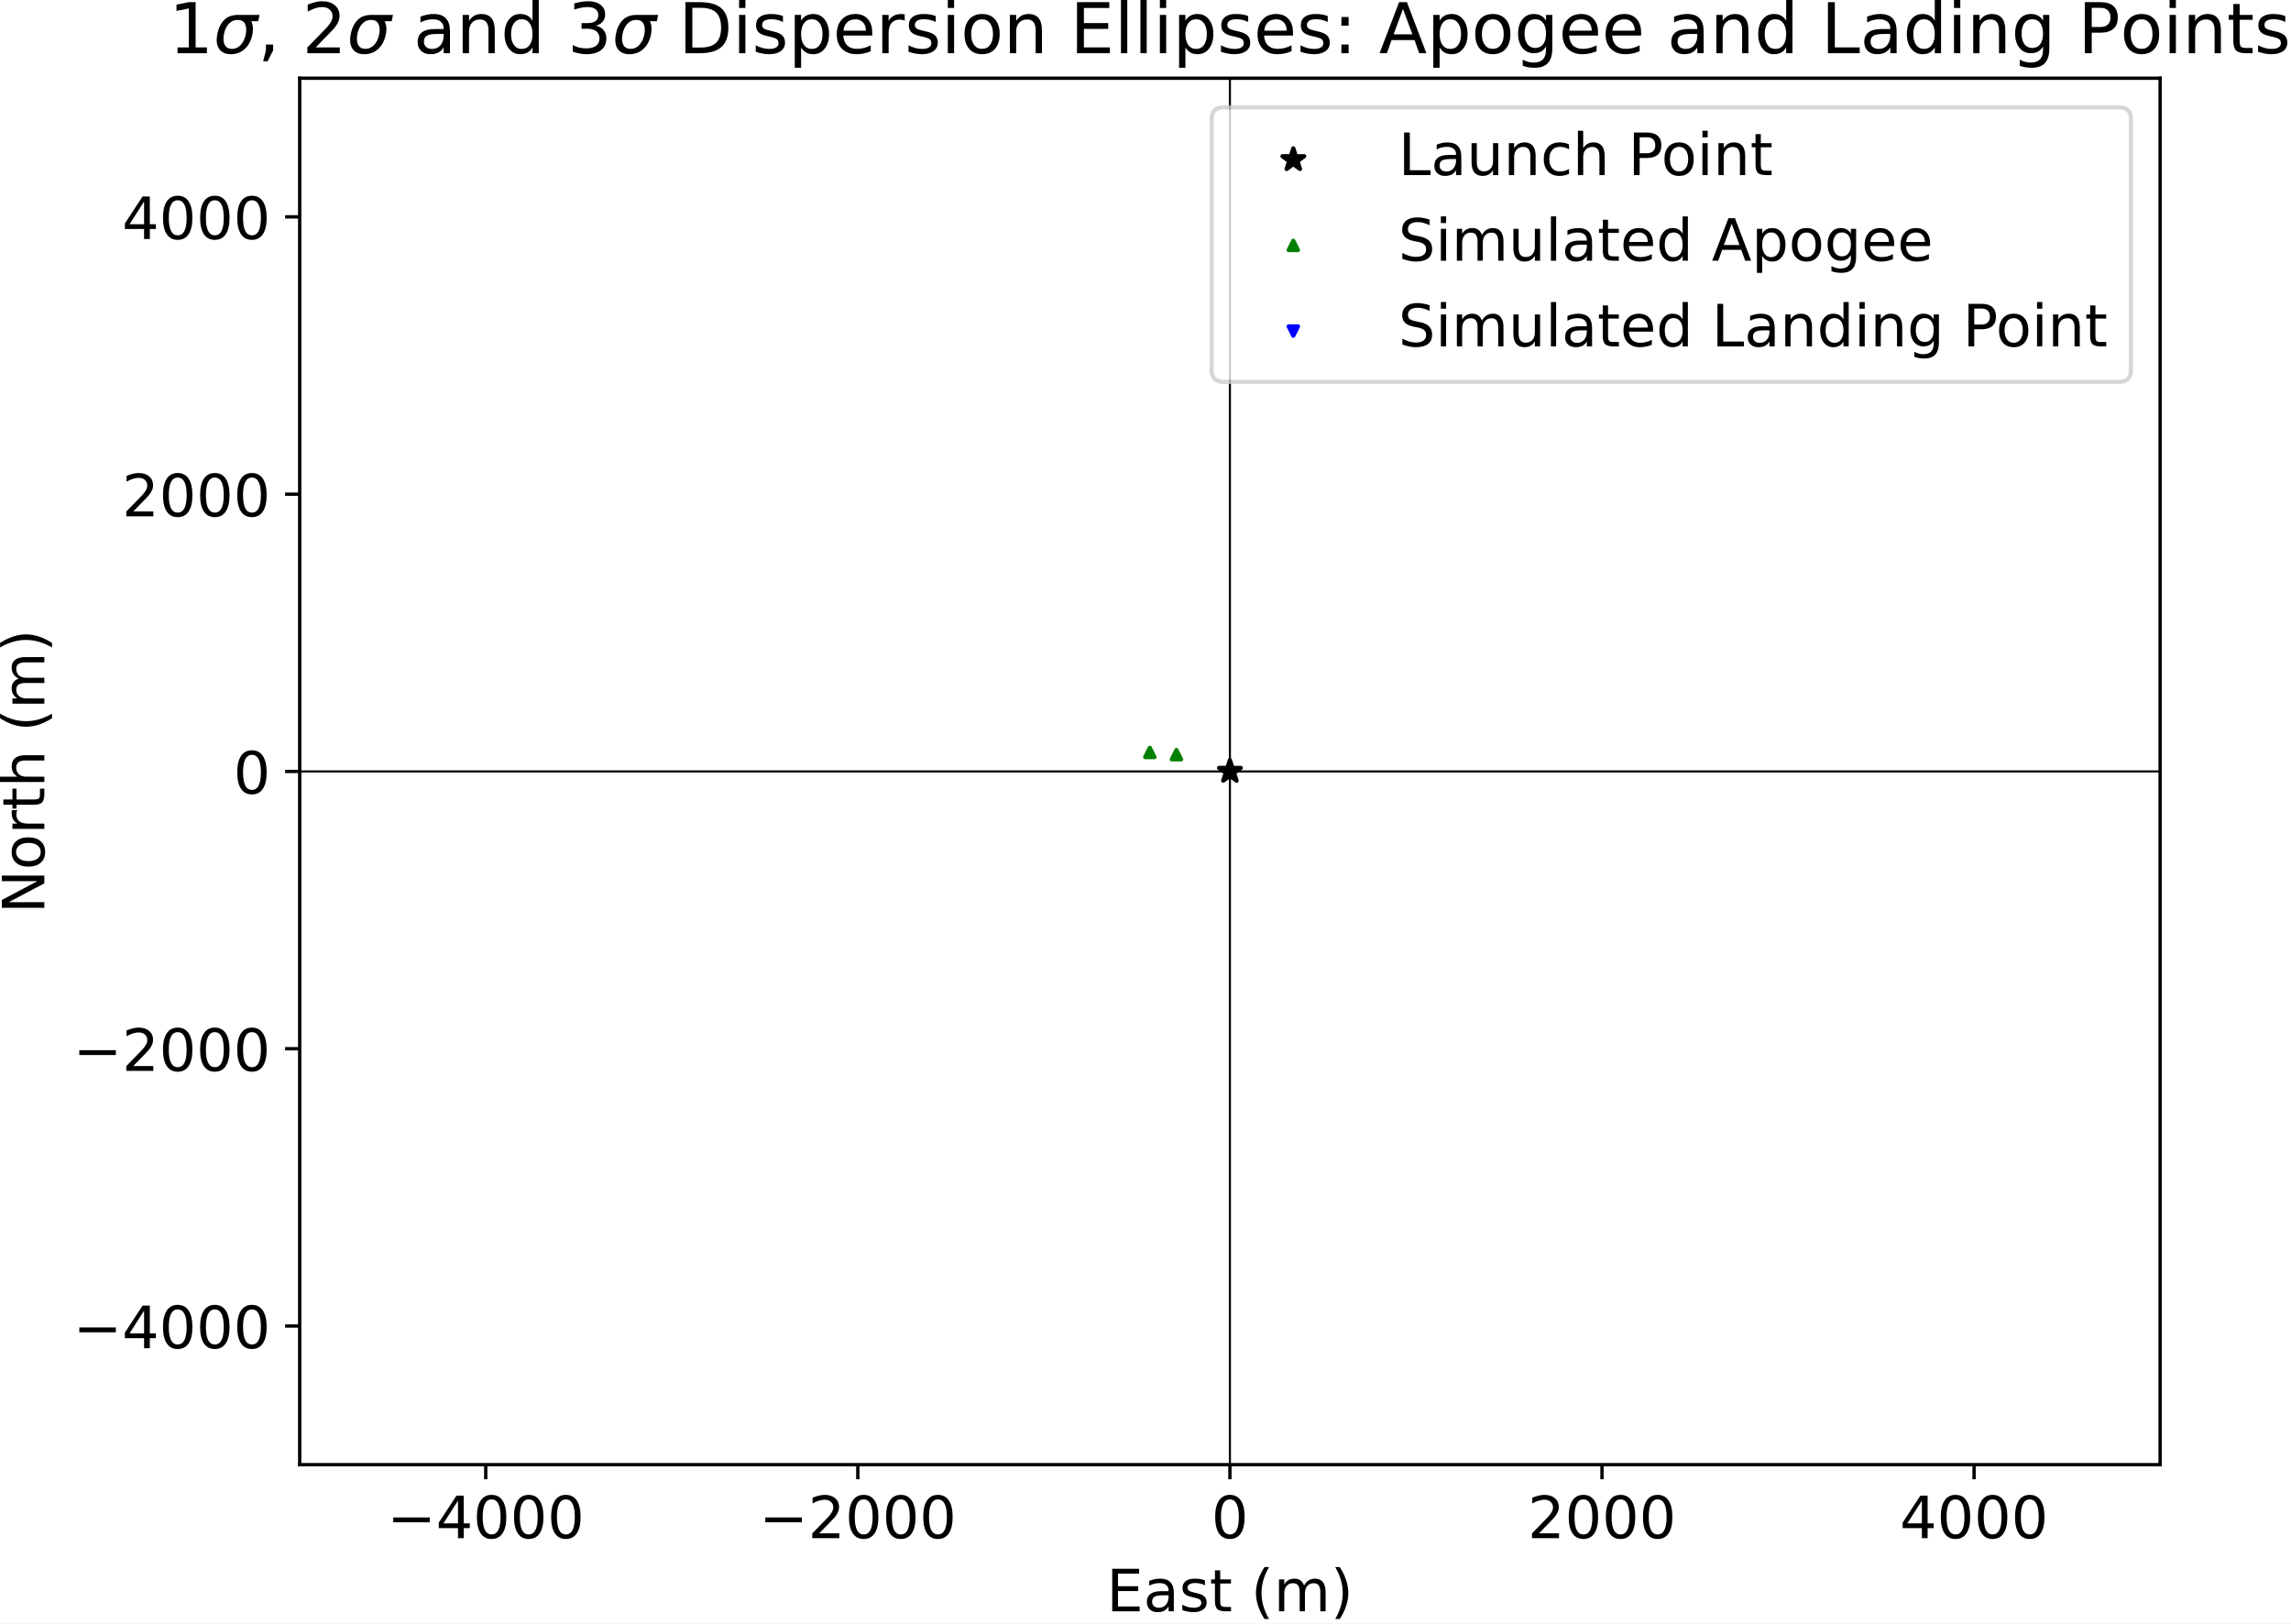
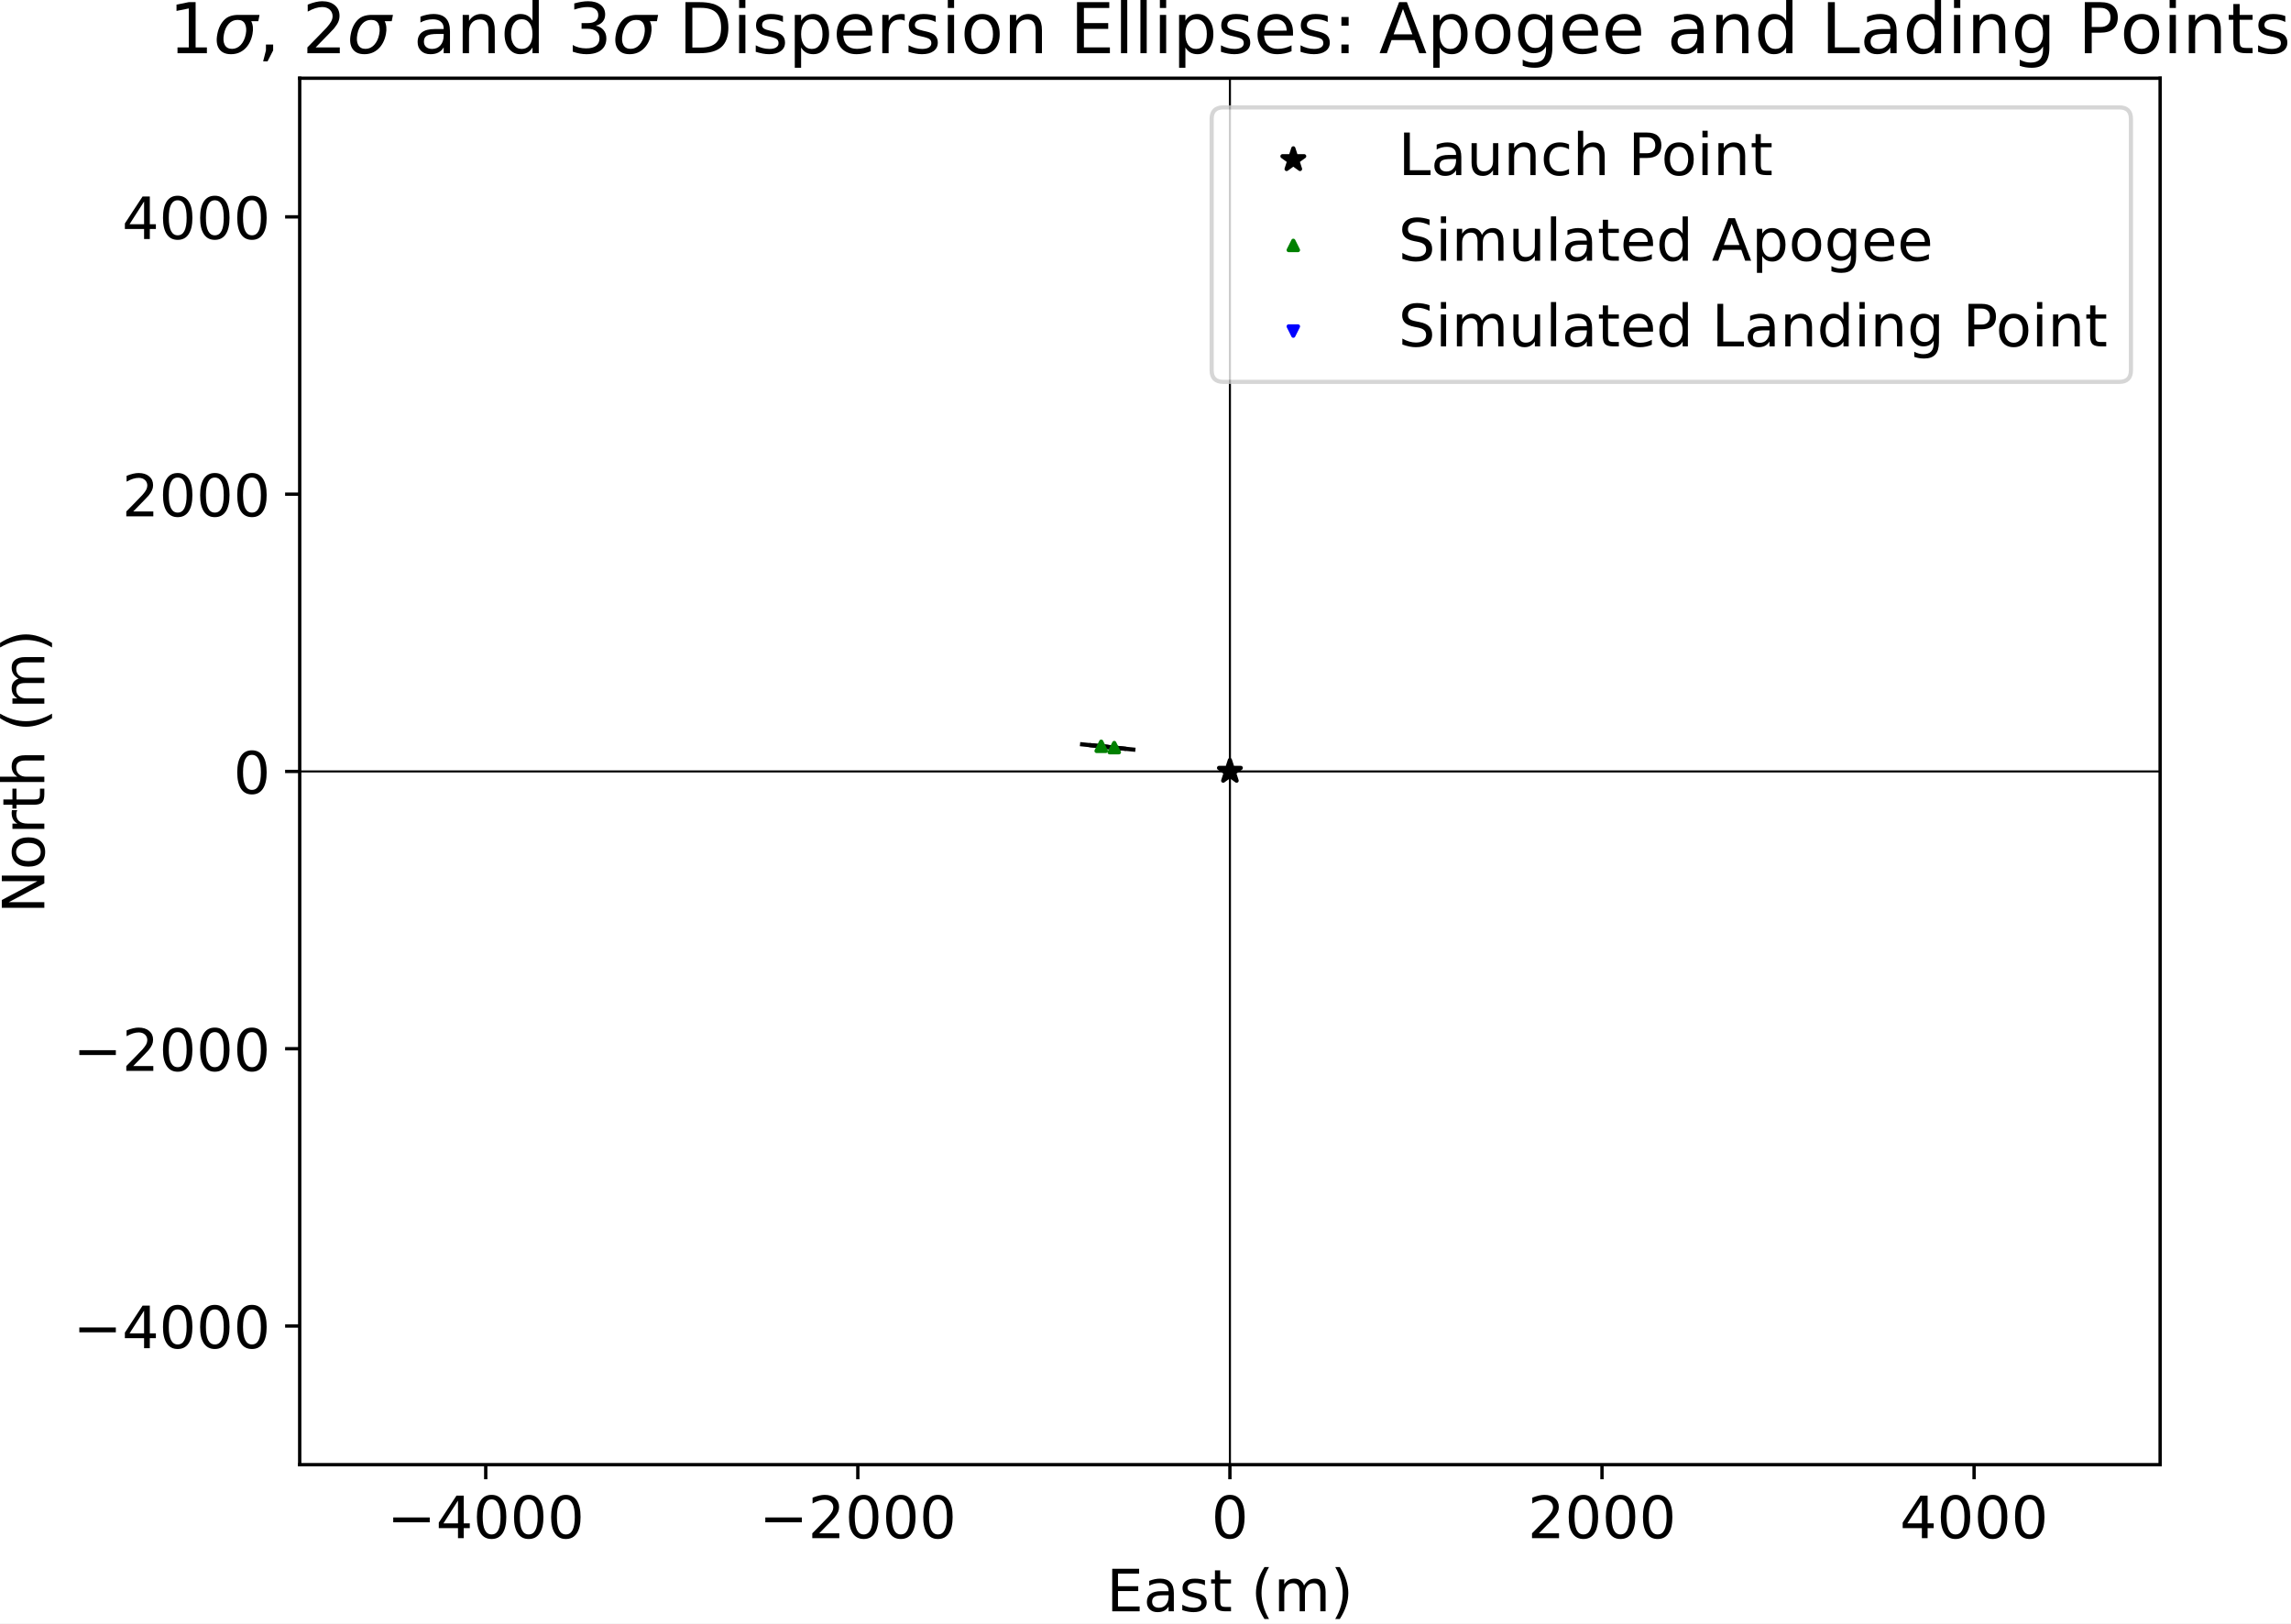
<svg xmlns="http://www.w3.org/2000/svg" xmlns:xlink="http://www.w3.org/1999/xlink" width="549.715pt" height="389.507pt" viewBox="0 0 549.715 389.507" version="1.1">
  <defs>
    <style type="text/css">*{stroke-linejoin: round; stroke-linecap: butt}</style>
  </defs>
  <g id="figure_1">
    <g id="patch_1">
      <path d="M 0 389.507  L 549.715 389.507  L 549.715 0  L 0 0  z " style="fill: #ffffff" />
    </g>
    <g id="axes_1">
      <g id="patch_2">
        <path d="M 71.911 351.408  L 518.311 351.408  L 518.311 18.768  L 71.911 18.768  z " style="fill: #ffffff" />
      </g>
      <g id="patch_3">
-         <path d="M 725.811 51.269  C 719.81 54.492 714.054 57.583 709.811 59.862  C 705.567 62.14 703.183 63.421 703.183 63.421  C 703.183 63.421 705.567 62.14 709.811 59.862  C 714.054 57.583 719.81 54.492 725.811 51.269  C 731.812 48.047 737.568 44.956 741.812 42.677  C 746.055 40.398 748.439 39.118 748.439 39.118  C 748.439 39.118 746.055 40.398 741.812 42.677  C 737.568 44.956 731.812 48.047 725.811 51.269  z " clip-path="url(#p397eb98f40)" style="fill: #0000ff; fill-opacity: 0.2; stroke: #000000; stroke-linejoin: miter" />
+         <path d="M 786.61 3.081  C 785.701 3.119 784.83 3.155 784.187 3.182  C 783.545 3.209 783.184 3.224 783.184 3.224  C 783.184 3.224 783.545 3.209 784.187 3.182  C 784.83 3.155 785.701 3.119 786.61 3.081  C 787.518 3.043 788.389 3.007 789.032 2.98  C 789.674 2.953 790.035 2.938 790.035 2.938  C 790.035 2.938 789.674 2.953 789.032 2.98  C 788.389 3.007 787.518 3.043 786.61 3.081  z " clip-path="url(#pac2e26bdcb)" style="fill: #0000ff; fill-opacity: 0.2; stroke: #000000; stroke-linejoin: miter" />
      </g>
      <g id="patch_4">
-         <path d="M 725.811 51.269  C 713.809 57.715 702.297 63.897 693.81 68.454  C 685.323 73.012 680.555 75.572 680.555 75.572  C 680.555 75.572 685.323 73.012 693.81 68.454  C 702.297 63.897 713.809 57.715 725.811 51.269  C 737.813 44.824 749.325 38.642 757.812 34.085  C 766.299 29.527 771.067 26.966 771.067 26.966  C 771.067 26.966 766.299 29.527 757.812 34.085  C 749.325 38.642 737.813 44.824 725.811 51.269  z " clip-path="url(#p397eb98f40)" style="fill: #0000ff; fill-opacity: 0.2; stroke: #000000; stroke-linejoin: miter" />
+         <path d="M 786.61 3.081  C 784.793 3.157 783.05 3.23 781.765 3.283  C 780.481 3.337 779.759 3.367 779.759 3.367  C 779.759 3.367 780.481 3.337 781.765 3.283  C 783.05 3.23 784.793 3.157 786.61 3.081  C 788.427 3.005 790.169 2.933 791.454 2.879  C 792.739 2.825 793.461 2.795 793.461 2.795  C 793.461 2.795 792.739 2.825 791.454 2.879  C 790.169 2.933 788.427 3.005 786.61 3.081  z " clip-path="url(#pac2e26bdcb)" style="fill: #0000ff; fill-opacity: 0.2; stroke: #000000; stroke-linejoin: miter" />
      </g>
      <g id="patch_5">
-         <path d="M 725.811 51.269  C 707.808 60.937 690.54 70.21 677.81 77.046  C 665.08 83.883 657.927 87.724 657.927 87.724  C 657.927 87.724 665.08 83.883 677.81 77.046  C 690.54 70.21 707.808 60.937 725.811 51.269  C 743.814 41.602 761.082 32.328 773.813 25.492  C 786.543 18.656 793.695 14.815 793.695 14.815  C 793.695 14.815 786.543 18.656 773.813 25.492  C 761.082 32.328 743.814 41.602 725.811 51.269  z " clip-path="url(#p397eb98f40)" style="fill: #0000ff; fill-opacity: 0.2; stroke: #000000; stroke-linejoin: miter" />
+         <path d="M 786.61 3.081  C 783.884 3.195 781.27 3.304 779.343 3.385  C 777.416 3.465 776.333 3.51 776.333 3.51  C 776.333 3.51 777.416 3.465 779.343 3.385  C 781.27 3.304 783.884 3.195 786.61 3.081  C 789.335 2.967 791.949 2.858 793.876 2.778  C 795.803 2.697 796.886 2.652 796.886 2.652  C 796.886 2.652 795.803 2.697 793.876 2.778  C 791.949 2.858 789.335 2.967 786.61 3.081  z " clip-path="url(#pac2e26bdcb)" style="fill: #0000ff; fill-opacity: 0.2; stroke: #000000; stroke-linejoin: miter" />
      </g>
      <g id="patch_6">
-         <path d="M 0 -1  z " clip-path="url(#p397eb98f40)" style="fill: #00ff00; fill-opacity: 0.2; stroke: #000000; stroke-linejoin: miter" />
+         <path d="M 265.794 179.215  C 265.207 179.155 264.644 179.097 264.228 179.054  C 263.813 179.012 263.58 178.988 263.58 178.988  C 263.58 178.988 263.813 179.012 264.228 179.054  C 264.644 179.097 265.207 179.155 265.794 179.215  C 266.381 179.275 266.944 179.332 267.359 179.375  C 267.774 179.417 268.008 179.441 268.008 179.441  C 268.008 179.441 267.774 179.417 267.359 179.375  C 266.944 179.332 266.381 179.275 265.794 179.215  z " clip-path="url(#pac2e26bdcb)" style="fill: #00ff00; fill-opacity: 0.2; stroke: #000000; stroke-linejoin: miter" />
      </g>
      <g id="patch_7">
-         <path d="M 0 -1  z " clip-path="url(#p397eb98f40)" style="fill: #00ff00; fill-opacity: 0.2; stroke: #000000; stroke-linejoin: miter" />
+         <path d="M 265.794 179.215  C 264.62 179.094 263.493 178.979 262.663 178.894  C 261.833 178.809 261.366 178.762 261.366 178.762  C 261.366 178.762 261.833 178.809 262.663 178.894  C 263.493 178.979 264.62 179.094 265.794 179.215  C 266.968 179.335 268.094 179.45 268.925 179.535  C 269.755 179.62 270.222 179.668 270.222 179.668  C 270.222 179.668 269.755 179.62 268.925 179.535  C 268.094 179.45 266.968 179.335 265.794 179.215  z " clip-path="url(#pac2e26bdcb)" style="fill: #00ff00; fill-opacity: 0.2; stroke: #000000; stroke-linejoin: miter" />
      </g>
      <g id="patch_8">
-         <path d="M 0 -1  z " clip-path="url(#p397eb98f40)" style="fill: #00ff00; fill-opacity: 0.2; stroke: #000000; stroke-linejoin: miter" />
+         <path d="M 265.794 179.215  C 264.032 179.034 262.343 178.862 261.098 178.734  C 259.852 178.607 259.152 178.535 259.152 178.535  C 259.152 178.535 259.852 178.607 261.098 178.734  C 262.343 178.862 264.032 179.034 265.794 179.215  C 267.555 179.395 269.245 179.568 270.49 179.695  C 271.736 179.822 272.435 179.894 272.435 179.894  C 272.435 179.894 271.736 179.822 270.49 179.695  C 269.245 179.568 267.555 179.395 265.794 179.215  z " clip-path="url(#pac2e26bdcb)" style="fill: #00ff00; fill-opacity: 0.2; stroke: #000000; stroke-linejoin: miter" />
      </g>
      <g id="PathCollection_1">
        <defs>
-           <path id="m085dc09a74" d="M 0 -2.739  L -0.615 -0.846  L -2.605 -0.846  L -0.995 0.323  L -1.61 2.216  L -0 1.046  L 1.61 2.216  L 0.995 0.323  L 2.605 -0.846  L 0.615 -0.846  z " style="stroke: #000000" />
+           <path id="mc413778fec" d="M 0 -2.739  L -0.615 -0.846  L -2.605 -0.846  L -0.995 0.323  L -1.61 2.216  L -0 1.046  L 1.61 2.216  L 0.995 0.323  L 2.605 -0.846  L 0.615 -0.846  z " style="stroke: #000000" />
        </defs>
-         <g clip-path="url(#p397eb98f40)">
-           <use xlink:href="#m085dc09a74" x="295.111" y="185.088" style="stroke: #000000" />
+         <g clip-path="url(#pac2e26bdcb)">
+           <use xlink:href="#mc413778fec" x="295.111" y="185.088" style="stroke: #000000" />
        </g>
      </g>
      <g id="PathCollection_2">
        <defs>
-           <path id="m8b389395fb" d="M 0 -1.118  L -1.118 1.118  L 1.118 1.118  z " style="stroke: #008000" />
+           <path id="m8a2e9dc324" d="M 0 -1.118  L -1.118 1.118  L 1.118 1.118  z " style="stroke: #008000" />
        </defs>
-         <g clip-path="url(#p397eb98f40)">
-           <use xlink:href="#m8b389395fb" x="282.281" y="181.065" style="fill: #008000; stroke: #008000" />
-           <use xlink:href="#m8b389395fb" x="275.891" y="180.532" style="fill: #008000; stroke: #008000" />
+         <g clip-path="url(#pac2e26bdcb)">
+           <use xlink:href="#m8a2e9dc324" x="267.359" y="179.375" style="fill: #008000; stroke: #008000" />
+           <use xlink:href="#m8a2e9dc324" x="264.228" y="179.054" style="fill: #008000; stroke: #008000" />
        </g>
      </g>
      <g id="PathCollection_3">
        <defs>
-           <path id="me61d8c8ab0" d="M -0 1.118  L 1.118 -1.118  L -1.118 -1.118  z " style="stroke: #0000ff" />
+           <path id="m846c02437a" d="M -0 1.118  L 1.118 -1.118  L -1.118 -1.118  z " style="stroke: #0000ff" />
        </defs>
-         <g clip-path="url(#p397eb98f40)">
-           <use xlink:href="#me61d8c8ab0" x="741.812" y="42.677" style="fill: #0000ff; stroke: #0000ff" />
-           <use xlink:href="#me61d8c8ab0" x="709.811" y="59.862" style="fill: #0000ff; stroke: #0000ff" />
+         <g clip-path="url(#pac2e26bdcb)">
+           <use xlink:href="#m846c02437a" x="789.032" y="2.98" style="fill: #0000ff; stroke: #0000ff" />
+           <use xlink:href="#m846c02437a" x="784.187" y="3.182" style="fill: #0000ff; stroke: #0000ff" />
        </g>
      </g>
      <g id="matplotlib.axis_1">
        <g id="xtick_1">
          <g id="line2d_1">
            <defs>
-               <path id="md19df96b49" d="M 0 0  L 0 3.5  " style="stroke: #000000; stroke-width: 0.8" />
-             </defs>
-             <g>
-               <use xlink:href="#md19df96b49" x="116.551" y="351.408" style="stroke: #000000; stroke-width: 0.8" />
+               <path id="m338340bf20" d="M 0 0  L 0 3.5  " style="stroke: #000000; stroke-width: 0.8" />
+             </defs>
+             <g>
+               <use xlink:href="#m338340bf20" x="116.551" y="351.408" style="stroke: #000000; stroke-width: 0.8" />
            </g>
          </g>
          <g id="text_1">
            <g transform="translate(92.87016 369.0458) scale(0.14 -0.14)">
              <defs>
                <path id="DejaVuSans-2212" d="M 678 2272  L 4684 2272  L 4684 1741  L 678 1741  L 678 2272  z " transform="scale(0.015625)" />
                <path id="DejaVuSans-34" d="M 2419 4116  L 825 1625  L 2419 1625  L 2419 4116  z M 2253 4666  L 3047 4666  L 3047 1625  L 3713 1625  L 3713 1100  L 3047 1100  L 3047 0  L 2419 0  L 2419 1100  L 313 1100  L 313 1709  L 2253 4666  z " transform="scale(0.015625)" />
                <path id="DejaVuSans-30" d="M 2034 4250  Q 1547 4250 1301 3770  Q 1056 3291 1056 2328  Q 1056 1369 1301 889  Q 1547 409 2034 409  Q 2525 409 2770 889  Q 3016 1369 3016 2328  Q 3016 3291 2770 3770  Q 2525 4250 2034 4250  z M 2034 4750  Q 2819 4750 3233 4129  Q 3647 3509 3647 2328  Q 3647 1150 3233 529  Q 2819 -91 2034 -91  Q 1250 -91 836 529  Q 422 1150 422 2328  Q 422 3509 836 4129  Q 1250 4750 2034 4750  z " transform="scale(0.015625)" />
              </defs>
              <use xlink:href="#DejaVuSans-2212" />
              <use xlink:href="#DejaVuSans-34" x="83.789" />
              <use xlink:href="#DejaVuSans-30" x="147.412" />
              <use xlink:href="#DejaVuSans-30" x="211.035" />
              <use xlink:href="#DejaVuSans-30" x="274.658" />
            </g>
          </g>
        </g>
        <g id="xtick_2">
          <g id="line2d_2">
            <g>
-               <use xlink:href="#md19df96b49" x="205.831" y="351.408" style="stroke: #000000; stroke-width: 0.8" />
+               <use xlink:href="#m338340bf20" x="205.831" y="351.408" style="stroke: #000000; stroke-width: 0.8" />
            </g>
          </g>
          <g id="text_2">
            <g transform="translate(182.1502 369.0458) scale(0.14 -0.14)">
              <defs>
                <path id="DejaVuSans-32" d="M 1228 531  L 3431 531  L 3431 0  L 469 0  L 469 531  Q 828 903 1448 1529  Q 2069 2156 2228 2338  Q 2531 2678 2651 2914  Q 2772 3150 2772 3378  Q 2772 3750 2511 3984  Q 2250 4219 1831 4219  Q 1534 4219 1204 4116  Q 875 4013 500 3803  L 500 4441  Q 881 4594 1212 4672  Q 1544 4750 1819 4750  Q 2544 4750 2975 4387  Q 3406 4025 3406 3419  Q 3406 3131 3298 2873  Q 3191 2616 2906 2266  Q 2828 2175 2409 1742  Q 1991 1309 1228 531  z " transform="scale(0.015625)" />
              </defs>
              <use xlink:href="#DejaVuSans-2212" />
              <use xlink:href="#DejaVuSans-32" x="83.789" />
              <use xlink:href="#DejaVuSans-30" x="147.412" />
              <use xlink:href="#DejaVuSans-30" x="211.035" />
              <use xlink:href="#DejaVuSans-30" x="274.658" />
            </g>
          </g>
        </g>
        <g id="xtick_3">
          <g id="line2d_3">
            <g>
-               <use xlink:href="#md19df96b49" x="295.111" y="351.408" style="stroke: #000000; stroke-width: 0.8" />
+               <use xlink:href="#m338340bf20" x="295.111" y="351.408" style="stroke: #000000; stroke-width: 0.8" />
            </g>
          </g>
          <g id="text_3">
            <g transform="translate(290.6572 369.0458) scale(0.14 -0.14)">
              <use xlink:href="#DejaVuSans-30" />
            </g>
          </g>
        </g>
        <g id="xtick_4">
          <g id="line2d_4">
            <g>
-               <use xlink:href="#md19df96b49" x="384.391" y="351.408" style="stroke: #000000; stroke-width: 0.8" />
+               <use xlink:href="#m338340bf20" x="384.391" y="351.408" style="stroke: #000000; stroke-width: 0.8" />
            </g>
          </g>
          <g id="text_4">
            <g transform="translate(366.5759 369.0458) scale(0.14 -0.14)">
              <use xlink:href="#DejaVuSans-32" />
              <use xlink:href="#DejaVuSans-30" x="63.623" />
              <use xlink:href="#DejaVuSans-30" x="127.246" />
              <use xlink:href="#DejaVuSans-30" x="190.869" />
            </g>
          </g>
        </g>
        <g id="xtick_5">
          <g id="line2d_5">
            <g>
-               <use xlink:href="#md19df96b49" x="473.671" y="351.408" style="stroke: #000000; stroke-width: 0.8" />
+               <use xlink:href="#m338340bf20" x="473.671" y="351.408" style="stroke: #000000; stroke-width: 0.8" />
            </g>
          </g>
          <g id="text_5">
            <g transform="translate(455.8559 369.0458) scale(0.14 -0.14)">
              <use xlink:href="#DejaVuSans-34" />
              <use xlink:href="#DejaVuSans-30" x="63.623" />
              <use xlink:href="#DejaVuSans-30" x="127.246" />
              <use xlink:href="#DejaVuSans-30" x="190.869" />
            </g>
          </g>
        </g>
        <g id="text_6">
          <g transform="translate(265.502 386.5952) scale(0.14 -0.14)">
            <defs>
              <path id="DejaVuSans-45" d="M 628 4666  L 3578 4666  L 3578 4134  L 1259 4134  L 1259 2753  L 3481 2753  L 3481 2222  L 1259 2222  L 1259 531  L 3634 531  L 3634 0  L 628 0  L 628 4666  z " transform="scale(0.015625)" />
              <path id="DejaVuSans-61" d="M 2194 1759  Q 1497 1759 1228 1600  Q 959 1441 959 1056  Q 959 750 1161 570  Q 1363 391 1709 391  Q 2188 391 2477 730  Q 2766 1069 2766 1631  L 2766 1759  L 2194 1759  z M 3341 1997  L 3341 0  L 2766 0  L 2766 531  Q 2569 213 2275 61  Q 1981 -91 1556 -91  Q 1019 -91 701 211  Q 384 513 384 1019  Q 384 1609 779 1909  Q 1175 2209 1959 2209  L 2766 2209  L 2766 2266  Q 2766 2663 2505 2880  Q 2244 3097 1772 3097  Q 1472 3097 1187 3025  Q 903 2953 641 2809  L 641 3341  Q 956 3463 1253 3523  Q 1550 3584 1831 3584  Q 2591 3584 2966 3190  Q 3341 2797 3341 1997  z " transform="scale(0.015625)" />
              <path id="DejaVuSans-73" d="M 2834 3397  L 2834 2853  Q 2591 2978 2328 3040  Q 2066 3103 1784 3103  Q 1356 3103 1142 2972  Q 928 2841 928 2578  Q 928 2378 1081 2264  Q 1234 2150 1697 2047  L 1894 2003  Q 2506 1872 2764 1633  Q 3022 1394 3022 966  Q 3022 478 2636 193  Q 2250 -91 1575 -91  Q 1294 -91 989 -36  Q 684 19 347 128  L 347 722  Q 666 556 975 473  Q 1284 391 1588 391  Q 1994 391 2212 530  Q 2431 669 2431 922  Q 2431 1156 2273 1281  Q 2116 1406 1581 1522  L 1381 1569  Q 847 1681 609 1914  Q 372 2147 372 2553  Q 372 3047 722 3315  Q 1072 3584 1716 3584  Q 2034 3584 2315 3537  Q 2597 3491 2834 3397  z " transform="scale(0.015625)" />
              <path id="DejaVuSans-74" d="M 1172 4494  L 1172 3500  L 2356 3500  L 2356 3053  L 1172 3053  L 1172 1153  Q 1172 725 1289 603  Q 1406 481 1766 481  L 2356 481  L 2356 0  L 1766 0  Q 1100 0 847 248  Q 594 497 594 1153  L 594 3053  L 172 3053  L 172 3500  L 594 3500  L 594 4494  L 1172 4494  z " transform="scale(0.015625)" />
              <path id="DejaVuSans-20" transform="scale(0.015625)" />
              <path id="DejaVuSans-28" d="M 1984 4856  Q 1566 4138 1362 3434  Q 1159 2731 1159 2009  Q 1159 1288 1364 580  Q 1569 -128 1984 -844  L 1484 -844  Q 1016 -109 783 600  Q 550 1309 550 2009  Q 550 2706 781 3412  Q 1013 4119 1484 4856  L 1984 4856  z " transform="scale(0.015625)" />
              <path id="DejaVuSans-6d" d="M 3328 2828  Q 3544 3216 3844 3400  Q 4144 3584 4550 3584  Q 5097 3584 5394 3201  Q 5691 2819 5691 2113  L 5691 0  L 5113 0  L 5113 2094  Q 5113 2597 4934 2840  Q 4756 3084 4391 3084  Q 3944 3084 3684 2787  Q 3425 2491 3425 1978  L 3425 0  L 2847 0  L 2847 2094  Q 2847 2600 2669 2842  Q 2491 3084 2119 3084  Q 1678 3084 1418 2786  Q 1159 2488 1159 1978  L 1159 0  L 581 0  L 581 3500  L 1159 3500  L 1159 2956  Q 1356 3278 1631 3431  Q 1906 3584 2284 3584  Q 2666 3584 2933 3390  Q 3200 3197 3328 2828  z " transform="scale(0.015625)" />
              <path id="DejaVuSans-29" d="M 513 4856  L 1013 4856  Q 1481 4119 1714 3412  Q 1947 2706 1947 2009  Q 1947 1309 1714 600  Q 1481 -109 1013 -844  L 513 -844  Q 928 -128 1133 580  Q 1338 1288 1338 2009  Q 1338 2731 1133 3434  Q 928 4138 513 4856  z " transform="scale(0.015625)" />
            </defs>
            <use xlink:href="#DejaVuSans-45" />
            <use xlink:href="#DejaVuSans-61" x="63.184" />
            <use xlink:href="#DejaVuSans-73" x="124.463" />
            <use xlink:href="#DejaVuSans-74" x="176.562" />
            <use xlink:href="#DejaVuSans-20" x="215.771" />
            <use xlink:href="#DejaVuSans-28" x="247.559" />
            <use xlink:href="#DejaVuSans-6d" x="286.572" />
            <use xlink:href="#DejaVuSans-29" x="383.984" />
          </g>
        </g>
      </g>
      <g id="matplotlib.axis_2">
        <g id="ytick_1">
          <g id="line2d_6">
            <defs>
-               <path id="m7188778872" d="M 0 0  L -3.5 0  " style="stroke: #000000; stroke-width: 0.8" />
-             </defs>
-             <g>
-               <use xlink:href="#m7188778872" x="71.911" y="318.144" style="stroke: #000000; stroke-width: 0.8" />
+               <path id="mcf2bf1abf1" d="M 0 0  L -3.5 0  " style="stroke: #000000; stroke-width: 0.8" />
+             </defs>
+             <g>
+               <use xlink:href="#mcf2bf1abf1" x="71.911" y="318.144" style="stroke: #000000; stroke-width: 0.8" />
            </g>
          </g>
          <g id="text_7">
            <g transform="translate(17.54938 323.4629) scale(0.14 -0.14)">
              <use xlink:href="#DejaVuSans-2212" />
              <use xlink:href="#DejaVuSans-34" x="83.789" />
              <use xlink:href="#DejaVuSans-30" x="147.412" />
              <use xlink:href="#DejaVuSans-30" x="211.035" />
              <use xlink:href="#DejaVuSans-30" x="274.658" />
            </g>
          </g>
        </g>
        <g id="ytick_2">
          <g id="line2d_7">
            <g>
-               <use xlink:href="#m7188778872" x="71.911" y="251.616" style="stroke: #000000; stroke-width: 0.8" />
+               <use xlink:href="#mcf2bf1abf1" x="71.911" y="251.616" style="stroke: #000000; stroke-width: 0.8" />
            </g>
          </g>
          <g id="text_8">
            <g transform="translate(17.54938 256.9349) scale(0.14 -0.14)">
              <use xlink:href="#DejaVuSans-2212" />
              <use xlink:href="#DejaVuSans-32" x="83.789" />
              <use xlink:href="#DejaVuSans-30" x="147.412" />
              <use xlink:href="#DejaVuSans-30" x="211.035" />
              <use xlink:href="#DejaVuSans-30" x="274.658" />
            </g>
          </g>
        </g>
        <g id="ytick_3">
          <g id="line2d_8">
            <g>
-               <use xlink:href="#m7188778872" x="71.911" y="185.088" style="stroke: #000000; stroke-width: 0.8" />
+               <use xlink:href="#mcf2bf1abf1" x="71.911" y="185.088" style="stroke: #000000; stroke-width: 0.8" />
            </g>
          </g>
          <g id="text_9">
            <g transform="translate(56.00344 190.4069) scale(0.14 -0.14)">
              <use xlink:href="#DejaVuSans-30" />
            </g>
          </g>
        </g>
        <g id="ytick_4">
          <g id="line2d_9">
            <g>
-               <use xlink:href="#m7188778872" x="71.911" y="118.56" style="stroke: #000000; stroke-width: 0.8" />
+               <use xlink:href="#mcf2bf1abf1" x="71.911" y="118.56" style="stroke: #000000; stroke-width: 0.8" />
            </g>
          </g>
          <g id="text_10">
            <g transform="translate(29.28094 123.8789) scale(0.14 -0.14)">
              <use xlink:href="#DejaVuSans-32" />
              <use xlink:href="#DejaVuSans-30" x="63.623" />
              <use xlink:href="#DejaVuSans-30" x="127.246" />
              <use xlink:href="#DejaVuSans-30" x="190.869" />
            </g>
          </g>
        </g>
        <g id="ytick_5">
          <g id="line2d_10">
            <g>
-               <use xlink:href="#m7188778872" x="71.911" y="52.032" style="stroke: #000000; stroke-width: 0.8" />
+               <use xlink:href="#mcf2bf1abf1" x="71.911" y="52.032" style="stroke: #000000; stroke-width: 0.8" />
            </g>
          </g>
          <g id="text_11">
            <g transform="translate(29.28094 57.35091) scale(0.14 -0.14)">
              <use xlink:href="#DejaVuSans-34" />
              <use xlink:href="#DejaVuSans-30" x="63.623" />
              <use xlink:href="#DejaVuSans-30" x="127.246" />
              <use xlink:href="#DejaVuSans-30" x="190.869" />
            </g>
          </g>
        </g>
        <g id="text_12">
          <g transform="translate(10.63781 219.1714) rotate(-90) scale(0.14 -0.14)">
            <defs>
              <path id="DejaVuSans-4e" d="M 628 4666  L 1478 4666  L 3547 763  L 3547 4666  L 4159 4666  L 4159 0  L 3309 0  L 1241 3903  L 1241 0  L 628 0  L 628 4666  z " transform="scale(0.015625)" />
              <path id="DejaVuSans-6f" d="M 1959 3097  Q 1497 3097 1228 2736  Q 959 2375 959 1747  Q 959 1119 1226 758  Q 1494 397 1959 397  Q 2419 397 2687 759  Q 2956 1122 2956 1747  Q 2956 2369 2687 2733  Q 2419 3097 1959 3097  z M 1959 3584  Q 2709 3584 3137 3096  Q 3566 2609 3566 1747  Q 3566 888 3137 398  Q 2709 -91 1959 -91  Q 1206 -91 779 398  Q 353 888 353 1747  Q 353 2609 779 3096  Q 1206 3584 1959 3584  z " transform="scale(0.015625)" />
              <path id="DejaVuSans-72" d="M 2631 2963  Q 2534 3019 2420 3045  Q 2306 3072 2169 3072  Q 1681 3072 1420 2755  Q 1159 2438 1159 1844  L 1159 0  L 581 0  L 581 3500  L 1159 3500  L 1159 2956  Q 1341 3275 1631 3429  Q 1922 3584 2338 3584  Q 2397 3584 2469 3576  Q 2541 3569 2628 3553  L 2631 2963  z " transform="scale(0.015625)" />
              <path id="DejaVuSans-68" d="M 3513 2113  L 3513 0  L 2938 0  L 2938 2094  Q 2938 2591 2744 2837  Q 2550 3084 2163 3084  Q 1697 3084 1428 2787  Q 1159 2491 1159 1978  L 1159 0  L 581 0  L 581 4863  L 1159 4863  L 1159 2956  Q 1366 3272 1645 3428  Q 1925 3584 2291 3584  Q 2894 3584 3203 3211  Q 3513 2838 3513 2113  z " transform="scale(0.015625)" />
            </defs>
            <use xlink:href="#DejaVuSans-4e" />
            <use xlink:href="#DejaVuSans-6f" x="74.805" />
            <use xlink:href="#DejaVuSans-72" x="135.986" />
            <use xlink:href="#DejaVuSans-74" x="177.1" />
            <use xlink:href="#DejaVuSans-68" x="216.309" />
            <use xlink:href="#DejaVuSans-20" x="279.688" />
            <use xlink:href="#DejaVuSans-28" x="311.475" />
            <use xlink:href="#DejaVuSans-6d" x="350.488" />
            <use xlink:href="#DejaVuSans-29" x="447.9" />
          </g>
        </g>
      </g>
      <g id="line2d_11">
-         <path d="M 71.911 185.088  L 518.311 185.088  " clip-path="url(#p397eb98f40)" style="fill: none; stroke: #000000; stroke-width: 0.5; stroke-linecap: square" />
+         <path d="M 71.911 185.088  L 518.311 185.088  " clip-path="url(#pac2e26bdcb)" style="fill: none; stroke: #000000; stroke-width: 0.5; stroke-linecap: square" />
      </g>
      <g id="line2d_12">
-         <path d="M 295.111 351.408  L 295.111 18.768  " clip-path="url(#p397eb98f40)" style="fill: none; stroke: #000000; stroke-width: 0.5; stroke-linecap: square" />
+         <path d="M 295.111 351.408  L 295.111 18.768  " clip-path="url(#pac2e26bdcb)" style="fill: none; stroke: #000000; stroke-width: 0.5; stroke-linecap: square" />
      </g>
      <g id="patch_9">
        <path d="M 71.911 351.408  L 71.911 18.768  " style="fill: none; stroke: #000000; stroke-width: 0.8; stroke-linejoin: miter; stroke-linecap: square" />
      </g>
      <g id="patch_10">
        <path d="M 518.311 351.408  L 518.311 18.768  " style="fill: none; stroke: #000000; stroke-width: 0.8; stroke-linejoin: miter; stroke-linecap: square" />
      </g>
      <g id="patch_11">
        <path d="M 71.911 351.408  L 518.311 351.408  " style="fill: none; stroke: #000000; stroke-width: 0.8; stroke-linejoin: miter; stroke-linecap: square" />
      </g>
      <g id="patch_12">
        <path d="M 71.911 18.768  L 518.311 18.768  " style="fill: none; stroke: #000000; stroke-width: 0.8; stroke-linejoin: miter; stroke-linecap: square" />
      </g>
      <g id="text_13">
        <g transform="translate(40.50694 12.768) scale(0.168 -0.168)">
          <defs>
            <path id="DejaVuSans-31" d="M 794 531  L 1825 531  L 1825 4091  L 703 3866  L 703 4441  L 1819 4666  L 2450 4666  L 2450 531  L 3481 531  L 3481 0  L 794 0  L 794 531  z " transform="scale(0.015625)" />
            <path id="DejaVuSans-Oblique-3c3" d="M 2219 3044  Q 1744 3044 1422 2700  Q 1081 2341 969 1747  Q 844 1119 1044 756  Q 1241 397 1706 397  Q 2166 397 2503 759  Q 2844 1122 2966 1747  Q 3075 2319 2881 2700  Q 2700 3044 2219 3044  z M 2309 3503  L 4219 3500  L 4106 2925  L 3463 2925  Q 3706 2438 3575 1747  Q 3406 888 2884 400  Q 2359 -91 1609 -91  Q 856 -91 525 400  Q 194 888 363 1747  Q 528 2609 1050 3097  Q 1484 3503 2309 3503  z " transform="scale(0.015625)" />
            <path id="DejaVuSans-2c" d="M 750 794  L 1409 794  L 1409 256  L 897 -744  L 494 -744  L 750 256  L 750 794  z " transform="scale(0.015625)" />
            <path id="DejaVuSans-6e" d="M 3513 2113  L 3513 0  L 2938 0  L 2938 2094  Q 2938 2591 2744 2837  Q 2550 3084 2163 3084  Q 1697 3084 1428 2787  Q 1159 2491 1159 1978  L 1159 0  L 581 0  L 581 3500  L 1159 3500  L 1159 2956  Q 1366 3272 1645 3428  Q 1925 3584 2291 3584  Q 2894 3584 3203 3211  Q 3513 2838 3513 2113  z " transform="scale(0.015625)" />
            <path id="DejaVuSans-64" d="M 2906 2969  L 2906 4863  L 3481 4863  L 3481 0  L 2906 0  L 2906 525  Q 2725 213 2448 61  Q 2172 -91 1784 -91  Q 1150 -91 751 415  Q 353 922 353 1747  Q 353 2572 751 3078  Q 1150 3584 1784 3584  Q 2172 3584 2448 3432  Q 2725 3281 2906 2969  z M 947 1747  Q 947 1113 1208 752  Q 1469 391 1925 391  Q 2381 391 2643 752  Q 2906 1113 2906 1747  Q 2906 2381 2643 2742  Q 2381 3103 1925 3103  Q 1469 3103 1208 2742  Q 947 2381 947 1747  z " transform="scale(0.015625)" />
            <path id="DejaVuSans-33" d="M 2597 2516  Q 3050 2419 3304 2112  Q 3559 1806 3559 1356  Q 3559 666 3084 287  Q 2609 -91 1734 -91  Q 1441 -91 1130 -33  Q 819 25 488 141  L 488 750  Q 750 597 1062 519  Q 1375 441 1716 441  Q 2309 441 2620 675  Q 2931 909 2931 1356  Q 2931 1769 2642 2001  Q 2353 2234 1838 2234  L 1294 2234  L 1294 2753  L 1863 2753  Q 2328 2753 2575 2939  Q 2822 3125 2822 3475  Q 2822 3834 2567 4026  Q 2313 4219 1838 4219  Q 1578 4219 1281 4162  Q 984 4106 628 3988  L 628 4550  Q 988 4650 1302 4700  Q 1616 4750 1894 4750  Q 2613 4750 3031 4423  Q 3450 4097 3450 3541  Q 3450 3153 3228 2886  Q 3006 2619 2597 2516  z " transform="scale(0.015625)" />
            <path id="DejaVuSans-44" d="M 1259 4147  L 1259 519  L 2022 519  Q 2988 519 3436 956  Q 3884 1394 3884 2338  Q 3884 3275 3436 3711  Q 2988 4147 2022 4147  L 1259 4147  z M 628 4666  L 1925 4666  Q 3281 4666 3915 4102  Q 4550 3538 4550 2338  Q 4550 1131 3912 565  Q 3275 0 1925 0  L 628 0  L 628 4666  z " transform="scale(0.015625)" />
            <path id="DejaVuSans-69" d="M 603 3500  L 1178 3500  L 1178 0  L 603 0  L 603 3500  z M 603 4863  L 1178 4863  L 1178 4134  L 603 4134  L 603 4863  z " transform="scale(0.015625)" />
            <path id="DejaVuSans-70" d="M 1159 525  L 1159 -1331  L 581 -1331  L 581 3500  L 1159 3500  L 1159 2969  Q 1341 3281 1617 3432  Q 1894 3584 2278 3584  Q 2916 3584 3314 3078  Q 3713 2572 3713 1747  Q 3713 922 3314 415  Q 2916 -91 2278 -91  Q 1894 -91 1617 61  Q 1341 213 1159 525  z M 3116 1747  Q 3116 2381 2855 2742  Q 2594 3103 2138 3103  Q 1681 3103 1420 2742  Q 1159 2381 1159 1747  Q 1159 1113 1420 752  Q 1681 391 2138 391  Q 2594 391 2855 752  Q 3116 1113 3116 1747  z " transform="scale(0.015625)" />
            <path id="DejaVuSans-65" d="M 3597 1894  L 3597 1613  L 953 1613  Q 991 1019 1311 708  Q 1631 397 2203 397  Q 2534 397 2845 478  Q 3156 559 3463 722  L 3463 178  Q 3153 47 2828 -22  Q 2503 -91 2169 -91  Q 1331 -91 842 396  Q 353 884 353 1716  Q 353 2575 817 3079  Q 1281 3584 2069 3584  Q 2775 3584 3186 3129  Q 3597 2675 3597 1894  z M 3022 2063  Q 3016 2534 2758 2815  Q 2500 3097 2075 3097  Q 1594 3097 1305 2825  Q 1016 2553 972 2059  L 3022 2063  z " transform="scale(0.015625)" />
            <path id="DejaVuSans-6c" d="M 603 4863  L 1178 4863  L 1178 0  L 603 0  L 603 4863  z " transform="scale(0.015625)" />
            <path id="DejaVuSans-3a" d="M 750 794  L 1409 794  L 1409 0  L 750 0  L 750 794  z M 750 3309  L 1409 3309  L 1409 2516  L 750 2516  L 750 3309  z " transform="scale(0.015625)" />
            <path id="DejaVuSans-41" d="M 2188 4044  L 1331 1722  L 3047 1722  L 2188 4044  z M 1831 4666  L 2547 4666  L 4325 0  L 3669 0  L 3244 1197  L 1141 1197  L 716 0  L 50 0  L 1831 4666  z " transform="scale(0.015625)" />
            <path id="DejaVuSans-67" d="M 2906 1791  Q 2906 2416 2648 2759  Q 2391 3103 1925 3103  Q 1463 3103 1205 2759  Q 947 2416 947 1791  Q 947 1169 1205 825  Q 1463 481 1925 481  Q 2391 481 2648 825  Q 2906 1169 2906 1791  z M 3481 434  Q 3481 -459 3084 -895  Q 2688 -1331 1869 -1331  Q 1566 -1331 1297 -1286  Q 1028 -1241 775 -1147  L 775 -588  Q 1028 -725 1275 -790  Q 1522 -856 1778 -856  Q 2344 -856 2625 -561  Q 2906 -266 2906 331  L 2906 616  Q 2728 306 2450 153  Q 2172 0 1784 0  Q 1141 0 747 490  Q 353 981 353 1791  Q 353 2603 747 3093  Q 1141 3584 1784 3584  Q 2172 3584 2450 3431  Q 2728 3278 2906 2969  L 2906 3500  L 3481 3500  L 3481 434  z " transform="scale(0.015625)" />
            <path id="DejaVuSans-4c" d="M 628 4666  L 1259 4666  L 1259 531  L 3531 531  L 3531 0  L 628 0  L 628 4666  z " transform="scale(0.015625)" />
            <path id="DejaVuSans-50" d="M 1259 4147  L 1259 2394  L 2053 2394  Q 2494 2394 2734 2622  Q 2975 2850 2975 3272  Q 2975 3691 2734 3919  Q 2494 4147 2053 4147  L 1259 4147  z M 628 4666  L 2053 4666  Q 2838 4666 3239 4311  Q 3641 3956 3641 3272  Q 3641 2581 3239 2228  Q 2838 1875 2053 1875  L 1259 1875  L 1259 0  L 628 0  L 628 4666  z " transform="scale(0.015625)" />
          </defs>
          <use xlink:href="#DejaVuSans-31" transform="translate(0 0.015625)" />
          <use xlink:href="#DejaVuSans-Oblique-3c3" transform="translate(63.62305 0.015625)" />
          <use xlink:href="#DejaVuSans-2c" transform="translate(127.002 0.015625)" />
          <use xlink:href="#DejaVuSans-20" transform="translate(158.7891 0.015625)" />
          <use xlink:href="#DejaVuSans-32" transform="translate(190.5762 0.015625)" />
          <use xlink:href="#DejaVuSans-Oblique-3c3" transform="translate(254.1992 0.015625)" />
          <use xlink:href="#DejaVuSans-20" transform="translate(317.5781 0.015625)" />
          <use xlink:href="#DejaVuSans-61" transform="translate(349.3652 0.015625)" />
          <use xlink:href="#DejaVuSans-6e" transform="translate(410.6445 0.015625)" />
          <use xlink:href="#DejaVuSans-64" transform="translate(474.0234 0.015625)" />
          <use xlink:href="#DejaVuSans-20" transform="translate(537.5 0.015625)" />
          <use xlink:href="#DejaVuSans-33" transform="translate(569.2871 0.015625)" />
          <use xlink:href="#DejaVuSans-Oblique-3c3" transform="translate(632.9102 0.015625)" />
          <use xlink:href="#DejaVuSans-20" transform="translate(696.2891 0.015625)" />
          <use xlink:href="#DejaVuSans-44" transform="translate(728.0762 0.015625)" />
          <use xlink:href="#DejaVuSans-69" transform="translate(805.0781 0.015625)" />
          <use xlink:href="#DejaVuSans-73" transform="translate(832.8613 0.015625)" />
          <use xlink:href="#DejaVuSans-70" transform="translate(884.9609 0.015625)" />
          <use xlink:href="#DejaVuSans-65" transform="translate(948.4375 0.015625)" />
          <use xlink:href="#DejaVuSans-72" transform="translate(1009.961 0.015625)" />
          <use xlink:href="#DejaVuSans-73" transform="translate(1051.074 0.015625)" />
          <use xlink:href="#DejaVuSans-69" transform="translate(1103.174 0.015625)" />
          <use xlink:href="#DejaVuSans-6f" transform="translate(1130.957 0.015625)" />
          <use xlink:href="#DejaVuSans-6e" transform="translate(1192.139 0.015625)" />
          <use xlink:href="#DejaVuSans-20" transform="translate(1255.518 0.015625)" />
          <use xlink:href="#DejaVuSans-45" transform="translate(1287.305 0.015625)" />
          <use xlink:href="#DejaVuSans-6c" transform="translate(1350.488 0.015625)" />
          <use xlink:href="#DejaVuSans-6c" transform="translate(1378.271 0.015625)" />
          <use xlink:href="#DejaVuSans-69" transform="translate(1406.055 0.015625)" />
          <use xlink:href="#DejaVuSans-70" transform="translate(1433.838 0.015625)" />
          <use xlink:href="#DejaVuSans-73" transform="translate(1497.314 0.015625)" />
          <use xlink:href="#DejaVuSans-65" transform="translate(1549.414 0.015625)" />
          <use xlink:href="#DejaVuSans-73" transform="translate(1610.938 0.015625)" />
          <use xlink:href="#DejaVuSans-3a" transform="translate(1663.037 0.015625)" />
          <use xlink:href="#DejaVuSans-20" transform="translate(1696.729 0.015625)" />
          <use xlink:href="#DejaVuSans-41" transform="translate(1728.516 0.015625)" />
          <use xlink:href="#DejaVuSans-70" transform="translate(1796.924 0.015625)" />
          <use xlink:href="#DejaVuSans-6f" transform="translate(1860.4 0.015625)" />
          <use xlink:href="#DejaVuSans-67" transform="translate(1921.582 0.015625)" />
          <use xlink:href="#DejaVuSans-65" transform="translate(1985.059 0.015625)" />
          <use xlink:href="#DejaVuSans-65" transform="translate(2046.582 0.015625)" />
          <use xlink:href="#DejaVuSans-20" transform="translate(2108.105 0.015625)" />
          <use xlink:href="#DejaVuSans-61" transform="translate(2139.893 0.015625)" />
          <use xlink:href="#DejaVuSans-6e" transform="translate(2201.172 0.015625)" />
          <use xlink:href="#DejaVuSans-64" transform="translate(2264.551 0.015625)" />
          <use xlink:href="#DejaVuSans-20" transform="translate(2328.027 0.015625)" />
          <use xlink:href="#DejaVuSans-4c" transform="translate(2359.814 0.015625)" />
          <use xlink:href="#DejaVuSans-61" transform="translate(2415.527 0.015625)" />
          <use xlink:href="#DejaVuSans-64" transform="translate(2476.807 0.015625)" />
          <use xlink:href="#DejaVuSans-69" transform="translate(2540.283 0.015625)" />
          <use xlink:href="#DejaVuSans-6e" transform="translate(2568.066 0.015625)" />
          <use xlink:href="#DejaVuSans-67" transform="translate(2631.445 0.015625)" />
          <use xlink:href="#DejaVuSans-20" transform="translate(2694.922 0.015625)" />
          <use xlink:href="#DejaVuSans-50" transform="translate(2726.709 0.015625)" />
          <use xlink:href="#DejaVuSans-6f" transform="translate(2787.012 0.015625)" />
          <use xlink:href="#DejaVuSans-69" transform="translate(2848.193 0.015625)" />
          <use xlink:href="#DejaVuSans-6e" transform="translate(2875.977 0.015625)" />
          <use xlink:href="#DejaVuSans-74" transform="translate(2939.355 0.015625)" />
          <use xlink:href="#DejaVuSans-73" transform="translate(2978.564 0.015625)" />
        </g>
      </g>
      <g id="legend_1">
        <g id="patch_13">
          <path d="M 293.526 91.616  L 508.511 91.616  Q 511.311 91.616 511.311 88.816  L 511.311 28.568  Q 511.311 25.768 508.511 25.768  L 293.526 25.768  Q 290.726 25.768 290.726 28.568  L 290.726 88.816  Q 290.726 91.616 293.526 91.616  z " style="fill: #ffffff; opacity: 0.8; stroke: #cccccc; stroke-linejoin: miter" />
        </g>
        <g id="PathCollection_4">
          <g>
-             <use xlink:href="#m085dc09a74" x="310.326" y="38.331" style="stroke: #000000" />
+             <use xlink:href="#mc413778fec" x="310.326" y="38.331" style="stroke: #000000" />
          </g>
        </g>
        <g id="text_14">
          <g transform="translate(335.5256 42.00581) scale(0.14 -0.14)">
            <defs>
              <path id="DejaVuSans-75" d="M 544 1381  L 544 3500  L 1119 3500  L 1119 1403  Q 1119 906 1312 657  Q 1506 409 1894 409  Q 2359 409 2629 706  Q 2900 1003 2900 1516  L 2900 3500  L 3475 3500  L 3475 0  L 2900 0  L 2900 538  Q 2691 219 2414 64  Q 2138 -91 1772 -91  Q 1169 -91 856 284  Q 544 659 544 1381  z M 1991 3584  L 1991 3584  z " transform="scale(0.015625)" />
              <path id="DejaVuSans-63" d="M 3122 3366  L 3122 2828  Q 2878 2963 2633 3030  Q 2388 3097 2138 3097  Q 1578 3097 1268 2742  Q 959 2388 959 1747  Q 959 1106 1268 751  Q 1578 397 2138 397  Q 2388 397 2633 464  Q 2878 531 3122 666  L 3122 134  Q 2881 22 2623 -34  Q 2366 -91 2075 -91  Q 1284 -91 818 406  Q 353 903 353 1747  Q 353 2603 823 3093  Q 1294 3584 2113 3584  Q 2378 3584 2631 3529  Q 2884 3475 3122 3366  z " transform="scale(0.015625)" />
            </defs>
            <use xlink:href="#DejaVuSans-4c" />
            <use xlink:href="#DejaVuSans-61" x="55.713" />
            <use xlink:href="#DejaVuSans-75" x="116.992" />
            <use xlink:href="#DejaVuSans-6e" x="180.371" />
            <use xlink:href="#DejaVuSans-63" x="243.75" />
            <use xlink:href="#DejaVuSans-68" x="298.73" />
            <use xlink:href="#DejaVuSans-20" x="362.109" />
            <use xlink:href="#DejaVuSans-50" x="393.896" />
            <use xlink:href="#DejaVuSans-6f" x="450.574" />
            <use xlink:href="#DejaVuSans-69" x="511.756" />
            <use xlink:href="#DejaVuSans-6e" x="539.539" />
            <use xlink:href="#DejaVuSans-74" x="602.918" />
          </g>
        </g>
        <g id="PathCollection_5">
          <g>
-             <use xlink:href="#m8b389395fb" x="310.326" y="58.88" style="fill: #008000; stroke: #008000" />
+             <use xlink:href="#m8a2e9dc324" x="310.326" y="58.88" style="fill: #008000; stroke: #008000" />
          </g>
        </g>
        <g id="text_15">
          <g transform="translate(335.5256 62.55519) scale(0.14 -0.14)">
            <defs>
              <path id="DejaVuSans-53" d="M 3425 4513  L 3425 3897  Q 3066 4069 2747 4153  Q 2428 4238 2131 4238  Q 1616 4238 1336 4038  Q 1056 3838 1056 3469  Q 1056 3159 1242 3001  Q 1428 2844 1947 2747  L 2328 2669  Q 3034 2534 3370 2195  Q 3706 1856 3706 1288  Q 3706 609 3251 259  Q 2797 -91 1919 -91  Q 1588 -91 1214 -16  Q 841 59 441 206  L 441 856  Q 825 641 1194 531  Q 1563 422 1919 422  Q 2459 422 2753 634  Q 3047 847 3047 1241  Q 3047 1584 2836 1778  Q 2625 1972 2144 2069  L 1759 2144  Q 1053 2284 737 2584  Q 422 2884 422 3419  Q 422 4038 858 4394  Q 1294 4750 2059 4750  Q 2388 4750 2728 4690  Q 3069 4631 3425 4513  z " transform="scale(0.015625)" />
            </defs>
            <use xlink:href="#DejaVuSans-53" />
            <use xlink:href="#DejaVuSans-69" x="63.477" />
            <use xlink:href="#DejaVuSans-6d" x="91.26" />
            <use xlink:href="#DejaVuSans-75" x="188.672" />
            <use xlink:href="#DejaVuSans-6c" x="252.051" />
            <use xlink:href="#DejaVuSans-61" x="279.834" />
            <use xlink:href="#DejaVuSans-74" x="341.113" />
            <use xlink:href="#DejaVuSans-65" x="380.322" />
            <use xlink:href="#DejaVuSans-64" x="441.846" />
            <use xlink:href="#DejaVuSans-20" x="505.322" />
            <use xlink:href="#DejaVuSans-41" x="537.109" />
            <use xlink:href="#DejaVuSans-70" x="605.518" />
            <use xlink:href="#DejaVuSans-6f" x="668.994" />
            <use xlink:href="#DejaVuSans-67" x="730.176" />
            <use xlink:href="#DejaVuSans-65" x="793.652" />
            <use xlink:href="#DejaVuSans-65" x="855.176" />
          </g>
        </g>
        <g id="PathCollection_6">
          <g>
-             <use xlink:href="#me61d8c8ab0" x="310.326" y="79.43" style="fill: #0000ff; stroke: #0000ff" />
+             <use xlink:href="#m846c02437a" x="310.326" y="79.43" style="fill: #0000ff; stroke: #0000ff" />
          </g>
        </g>
        <g id="text_16">
          <g transform="translate(335.5256 83.10456) scale(0.14 -0.14)">
            <use xlink:href="#DejaVuSans-53" />
            <use xlink:href="#DejaVuSans-69" x="63.477" />
            <use xlink:href="#DejaVuSans-6d" x="91.26" />
            <use xlink:href="#DejaVuSans-75" x="188.672" />
            <use xlink:href="#DejaVuSans-6c" x="252.051" />
            <use xlink:href="#DejaVuSans-61" x="279.834" />
            <use xlink:href="#DejaVuSans-74" x="341.113" />
            <use xlink:href="#DejaVuSans-65" x="380.322" />
            <use xlink:href="#DejaVuSans-64" x="441.846" />
            <use xlink:href="#DejaVuSans-20" x="505.322" />
            <use xlink:href="#DejaVuSans-4c" x="537.109" />
            <use xlink:href="#DejaVuSans-61" x="592.822" />
            <use xlink:href="#DejaVuSans-6e" x="654.102" />
            <use xlink:href="#DejaVuSans-64" x="717.48" />
            <use xlink:href="#DejaVuSans-69" x="780.957" />
            <use xlink:href="#DejaVuSans-6e" x="808.74" />
            <use xlink:href="#DejaVuSans-67" x="872.119" />
            <use xlink:href="#DejaVuSans-20" x="935.596" />
            <use xlink:href="#DejaVuSans-50" x="967.383" />
            <use xlink:href="#DejaVuSans-6f" x="1024.061" />
            <use xlink:href="#DejaVuSans-69" x="1085.242" />
            <use xlink:href="#DejaVuSans-6e" x="1113.025" />
            <use xlink:href="#DejaVuSans-74" x="1176.404" />
          </g>
        </g>
      </g>
    </g>
  </g>
  <defs>
-     <clipPath id="p397eb98f40">
+     <clipPath id="pac2e26bdcb">
      <rect x="71.911" y="18.768" width="446.4" height="332.64" />
    </clipPath>
  </defs>
</svg>
